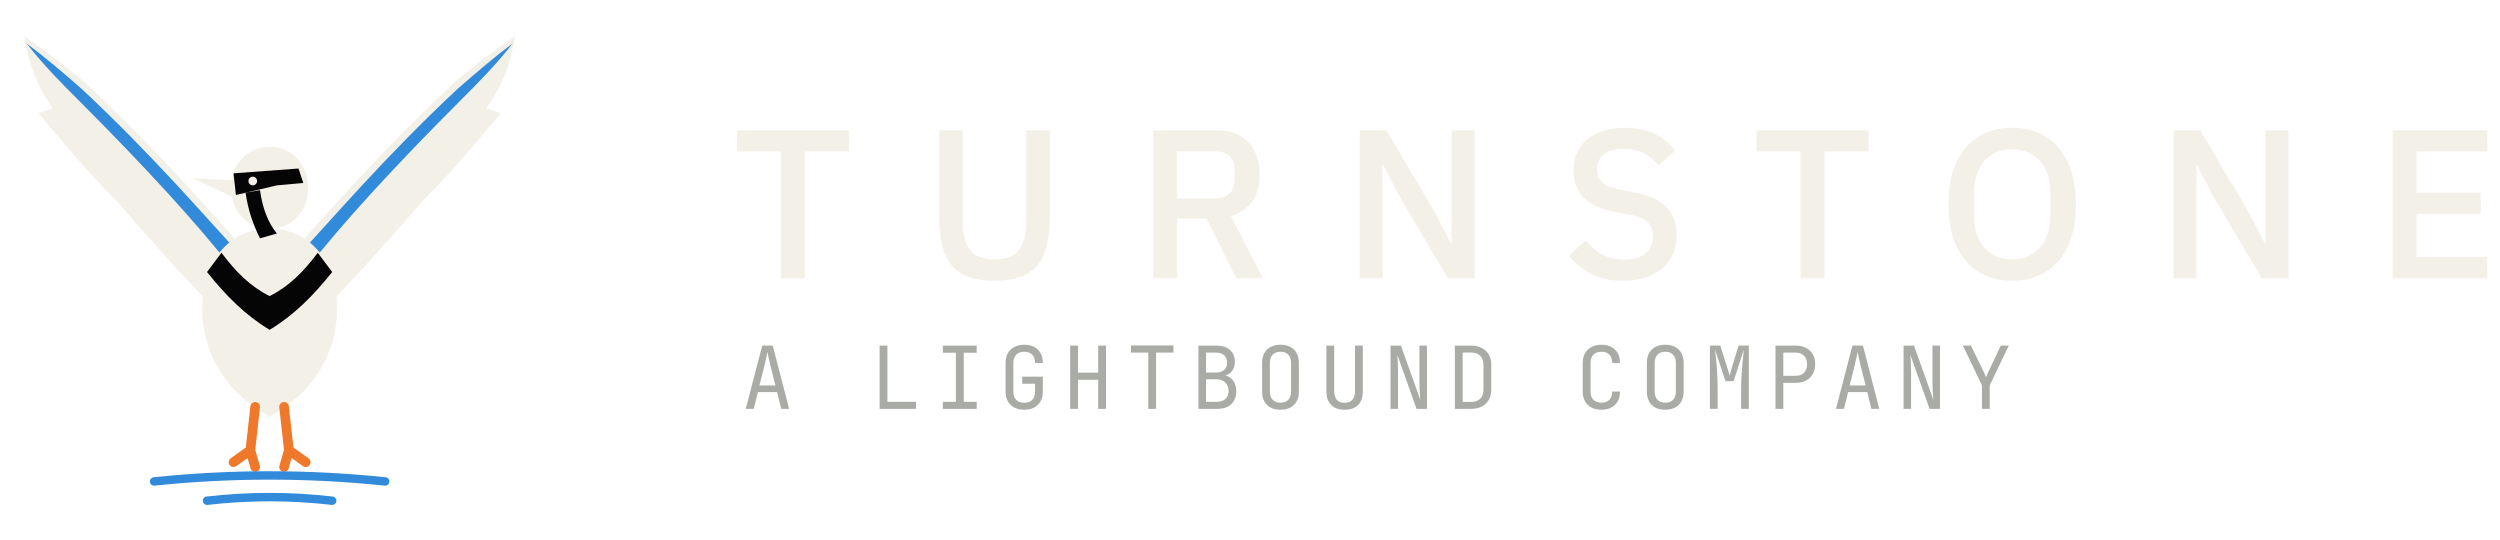
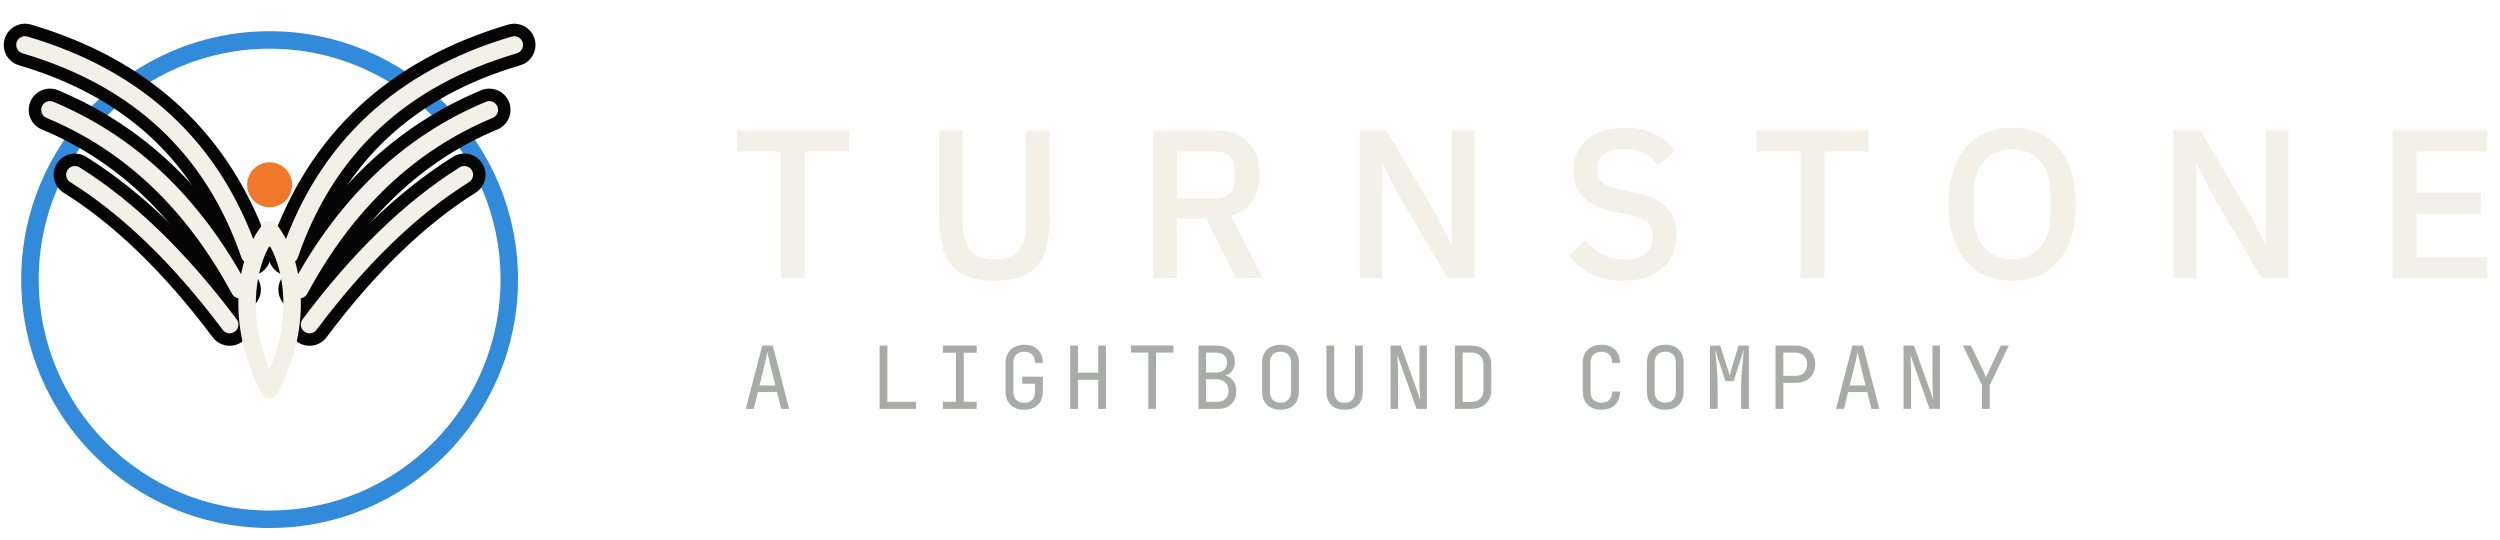
<svg xmlns="http://www.w3.org/2000/svg" viewBox="0 0 259.63 56" width="259.63" height="56" role="img" aria-label="Turnstone, a Lightbound company">
-   <svg x="0" y="0" width="56" height="56" viewBox="8 8 224 206">
-     <path d="M124 110C140 92 164 64 196 34C204 27 212 21 222 14C220 26 216 36 210 44L216 46C206 58 196 70 184 82C170 98 156 114 142 128C134 124 128 118 124 110Z" fill="#f3f0e8" />
+   <svg x="0" y="0" width="56" height="56" viewBox="12 8 216 216">
+     <circle cx="120" cy="120" r="96" fill="none" stroke="#318ada" stroke-width="7" />
+     <path d="M128 110Q150 46 218 26" fill="none" stroke="#050505" stroke-width="17" stroke-linecap="round" />
    <g transform="matrix(-1 0 0 1 240 0)">
-       <path d="M124 110C140 92 164 64 196 34C204 27 212 21 222 14C220 26 216 36 210 44L216 46C206 58 196 70 184 82C170 98 156 114 142 128C134 124 128 118 124 110Z" fill="#f3f0e8" />
+       <path d="M128 110Q150 46 218 26" fill="none" stroke="#050505" stroke-width="17" stroke-linecap="round" />
    </g>
-     <path d="M131 106C146 90 168 64 198 36C206 29 213 23 221 17C214 26 206 34 200 40C172 68 150 92 136 110Z" fill="#318ada" />
+     <path d="M132 124Q160 72 208 52" fill="none" stroke="#050505" stroke-width="17" stroke-linecap="round" />
    <g transform="matrix(-1 0 0 1 240 0)">
-       <path d="M131 106C146 90 168 64 198 36C206 29 213 23 221 17C214 26 206 34 200 40C172 68 150 92 136 110Z" fill="#318ada" />
+       <path d="M132 124Q160 72 208 52" fill="none" stroke="#050505" stroke-width="17" stroke-linecap="round" />
    </g>
-     <path d="M120 94C137 94 148 108 148 127C148 147 137 163 120 172C103 163 92 147 92 127C92 108 103 94 120 94Z" fill="#f3f0e8" />
-     <path d="M120 60C130 60 136 68 136 77C136 87 129 94 120 94C111 94 104 87 104 77C104 68 110 60 120 60Z" fill="#f3f0e8" />
-     <path d="M106 74L88 73L105 81Z" fill="#f3f0e8" />
-     <path d="M105 71L132 69L134 75L123 76L106 80Z" fill="#050505" />
-     <path d="M110 79L116 78C117 85 119 91 123 96L116 98C113 92 111 86 110 79Z" fill="#050505" />
-     <circle cx="113" cy="74.2" r="1.8" fill="#f3f0e8" />
-     <path d="M100 104C106 112 112 118 120 122C128 118 134 112 140 104L146 112C138 122 130 130 120 136C110 130 102 122 94 112Z" fill="#050505" />
-     <path d="M114 168L112 186M126 168L128 186M112 186L105 191M112 186L114 193M128 186L135 191M128 186L126 193" fill="none" stroke="#f0782a" stroke-width="4" stroke-linecap="round" stroke-linejoin="round" />
-     <path d="M72 199Q120 194 168 199M94 207Q120 204 146 207" fill="none" stroke="#318ada" stroke-width="3.5" stroke-linecap="round" />
+     <path d="M136 138Q166 98 198 78" fill="none" stroke="#050505" stroke-width="17" stroke-linecap="round" />
+     <g transform="matrix(-1 0 0 1 240 0)">
+       <path d="M136 138Q166 98 198 78" fill="none" stroke="#050505" stroke-width="17" stroke-linecap="round" />
+     </g>
+     <path d="M128 110Q150 46 218 26" fill="none" stroke="#f3f0e8" stroke-width="7" stroke-linecap="round" />
+     <g transform="matrix(-1 0 0 1 240 0)">
+       <path d="M128 110Q150 46 218 26" fill="none" stroke="#f3f0e8" stroke-width="7" stroke-linecap="round" />
+     </g>
+     <path d="M132 124Q160 72 208 52" fill="none" stroke="#f3f0e8" stroke-width="7" stroke-linecap="round" />
+     <g transform="matrix(-1 0 0 1 240 0)">
+       <path d="M132 124Q160 72 208 52" fill="none" stroke="#f3f0e8" stroke-width="7" stroke-linecap="round" />
+     </g>
+     <path d="M136 138Q166 98 198 78" fill="none" stroke="#f3f0e8" stroke-width="7" stroke-linecap="round" />
+     <g transform="matrix(-1 0 0 1 240 0)">
+       <path d="M136 138Q166 98 198 78" fill="none" stroke="#f3f0e8" stroke-width="7" stroke-linecap="round" />
+     </g>
+     <path d="M120 100C131 114 133 140 120 164" fill="none" stroke="#f3f0e8" stroke-width="7" stroke-linecap="round" />
+     <g transform="matrix(-1 0 0 1 240 0)">
+       <path d="M120 100C131 114 133 140 120 164" fill="none" stroke="#f3f0e8" stroke-width="7" stroke-linecap="round" />
+     </g>
+     <circle cx="120" cy="82" r="9" fill="#f0782a" />
  </svg>
  <path d="M83.59 15.74V28.89H81.1V15.74H76.53V13.54H88.17V15.74ZM99.98 13.54V23Q99.98 24.96 100.73 25.95Q101.48 26.94 103.28 26.94Q105.08 26.94 105.83 25.95Q106.58 24.96 106.58 23V13.54H109.02V22.6Q109.02 24.3 108.71 25.53Q108.41 26.76 107.72 27.56Q107.04 28.37 105.95 28.76Q104.86 29.16 103.28 29.16Q101.7 29.16 100.61 28.76Q99.52 28.37 98.84 27.56Q98.15 26.76 97.85 25.53Q97.54 24.3 97.54 22.6V13.54ZM122.24 28.89H119.76V13.54H126.38Q128.45 13.54 129.64 14.78Q130.82 16.02 130.82 18.16Q130.82 19.81 130.06 20.9Q129.31 21.98 127.83 22.43L131.15 28.89H128.38L125.3 22.69H122.24ZM126.2 20.6Q127.15 20.6 127.68 20.1Q128.21 19.61 128.21 18.69V17.63Q128.21 16.71 127.68 16.21Q127.15 15.72 126.2 15.72H122.24V20.6ZM145.34 20.4 143.65 17.15H143.58V28.89H141.21V13.54H143.98L149 22.03L150.69 25.29H150.76V13.54H153.13V28.89H150.36ZM168.55 29.16Q166.62 29.16 165.26 28.45Q163.91 27.75 162.94 26.56L164.66 24.96Q165.47 25.95 166.45 26.45Q167.43 26.96 168.69 26.96Q170.16 26.96 170.91 26.3Q171.66 25.64 171.66 24.52Q171.66 23.61 171.13 23.09Q170.6 22.56 169.26 22.29L167.89 22.05Q165.65 21.63 164.53 20.58Q163.41 19.52 163.41 17.67Q163.41 16.66 163.79 15.84Q164.18 15.01 164.87 14.45Q165.56 13.89 166.55 13.58Q167.54 13.27 168.77 13.27Q170.51 13.27 171.79 13.88Q173.06 14.48 173.97 15.63L172.23 17.17Q171.63 16.4 170.78 15.94Q169.92 15.47 168.64 15.47Q167.32 15.47 166.6 16Q165.87 16.53 165.87 17.54Q165.87 18.51 166.46 18.98Q167.06 19.46 168.31 19.7L169.68 19.98Q171.99 20.42 173.05 21.48Q174.12 22.54 174.12 24.38Q174.12 25.46 173.75 26.34Q173.37 27.22 172.66 27.85Q171.94 28.48 170.91 28.82Q169.87 29.16 168.55 29.16ZM189.48 15.74V28.89H186.99V15.74H182.41V13.54H194.05V15.74ZM208.97 29.16Q207.47 29.16 206.25 28.64Q205.03 28.12 204.16 27.12Q203.29 26.12 202.82 24.64Q202.35 23.15 202.35 21.21Q202.35 19.28 202.82 17.79Q203.29 16.31 204.16 15.31Q205.03 14.31 206.25 13.79Q207.47 13.27 208.97 13.27Q210.46 13.27 211.68 13.79Q212.91 14.31 213.77 15.31Q214.64 16.31 215.12 17.79Q215.59 19.28 215.59 21.21Q215.59 23.15 215.12 24.64Q214.64 26.12 213.77 27.12Q212.91 28.12 211.68 28.64Q210.46 29.16 208.97 29.16ZM208.97 26.94Q209.85 26.94 210.58 26.63Q211.32 26.32 211.84 25.74Q212.36 25.15 212.64 24.32Q212.93 23.48 212.93 22.43V20.01Q212.93 18.95 212.64 18.11Q212.36 17.28 211.84 16.69Q211.32 16.11 210.58 15.8Q209.85 15.5 208.97 15.5Q208.07 15.5 207.34 15.8Q206.61 16.11 206.1 16.69Q205.58 17.28 205.29 18.11Q205.01 18.95 205.01 20.01V22.43Q205.01 23.48 205.29 24.32Q205.58 25.15 206.1 25.74Q206.61 26.32 207.34 26.63Q208.07 26.94 208.97 26.94ZM229.87 20.4 228.17 17.15H228.11V28.89H225.73V13.54H228.5L233.52 22.03L235.21 25.29H235.28V13.54H237.66V28.89H234.88ZM248.48 28.89V13.54H258.31V15.74H250.97V20.01H257.63V22.21H250.97V26.69H258.31V28.89Z" fill="#f3f0e8" />
  <path d="M77.45 42.46 79.16 35.89H80.25L81.95 42.46H81.13L80.7 40.72H78.71L78.28 42.46ZM78.87 40.03H80.53L80.02 38.01Q79.88 37.43 79.8 37.05Q79.72 36.66 79.7 36.54Q79.68 36.66 79.6 37.05Q79.52 37.43 79.38 38ZM91.35 42.46V35.89H92.16V41.73H95.13V42.46ZM97.92 42.46V41.73H99.27V36.63H97.92V35.89H101.43V36.63H100.09V41.73H101.43V42.46ZM106.38 42.55Q105.78 42.55 105.35 42.33Q104.91 42.1 104.67 41.68Q104.43 41.25 104.43 40.66V37.69Q104.43 37.1 104.67 36.68Q104.91 36.25 105.35 36.03Q105.78 35.8 106.38 35.8Q106.97 35.8 107.4 36.03Q107.83 36.26 108.07 36.69Q108.3 37.11 108.3 37.69H107.49Q107.49 37.14 107.2 36.83Q106.91 36.53 106.38 36.53Q105.84 36.53 105.54 36.83Q105.24 37.13 105.24 37.68V40.66Q105.24 41.22 105.54 41.53Q105.84 41.83 106.38 41.83Q106.91 41.83 107.2 41.53Q107.49 41.22 107.49 40.66V39.85H106.16V39.12H108.3V40.66Q108.3 41.24 108.07 41.67Q107.83 42.09 107.4 42.32Q106.97 42.55 106.38 42.55ZM111.14 42.46V35.89H111.95V38.7H114.05V35.89H114.86V42.46H114.05V39.44H111.95V42.46ZM119.25 42.46V36.62H117.45V35.88H121.86V36.62H120.06V42.46ZM124.46 42.46V35.89H126.32Q127.22 35.89 127.73 36.34Q128.24 36.79 128.24 37.59Q128.24 38.04 128.05 38.38Q127.86 38.71 127.52 38.89Q127.39 38.95 127.26 38.99Q127.43 39.04 127.59 39.12Q127.97 39.33 128.18 39.72Q128.39 40.11 128.39 40.64Q128.39 41.19 128.16 41.61Q127.92 42.02 127.49 42.24Q127.06 42.46 126.45 42.46ZM125.25 41.73H126.36Q126.93 41.73 127.26 41.43Q127.59 41.13 127.59 40.61Q127.59 40.07 127.26 39.73Q126.93 39.39 126.36 39.39H125.25ZM125.25 38.69H126.31Q126.83 38.69 127.13 38.41Q127.44 38.13 127.44 37.66Q127.44 37.18 127.14 36.9Q126.84 36.62 126.32 36.62H125.25ZM132.98 42.55Q132.39 42.55 131.96 42.33Q131.53 42.1 131.3 41.68Q131.07 41.25 131.07 40.66V37.69Q131.07 37.1 131.3 36.68Q131.53 36.25 131.96 36.03Q132.39 35.8 132.98 35.8Q133.57 35.8 134 36.03Q134.43 36.25 134.66 36.68Q134.89 37.1 134.89 37.68V40.66Q134.89 41.25 134.66 41.68Q134.43 42.1 134 42.33Q133.57 42.55 132.98 42.55ZM132.98 41.82Q133.51 41.82 133.79 41.52Q134.08 41.22 134.08 40.66V37.69Q134.08 37.14 133.79 36.83Q133.51 36.53 132.98 36.53Q132.46 36.53 132.17 36.83Q131.88 37.14 131.88 37.69V40.66Q131.88 41.22 132.17 41.52Q132.46 41.82 132.98 41.82ZM139.64 42.55Q138.72 42.55 138.24 42.04Q137.75 41.54 137.75 40.66V35.89H138.56V40.66Q138.56 41.2 138.83 41.52Q139.09 41.83 139.64 41.83Q140.18 41.83 140.45 41.52Q140.72 41.2 140.72 40.66V35.89H141.53V40.66Q141.53 41.55 141.05 42.05Q140.57 42.55 139.64 42.55ZM144.41 42.46V35.89H145.49L147.5 41.52Q147.48 41.29 147.46 40.96Q147.43 40.64 147.42 40.27Q147.41 39.91 147.41 39.58V35.89H148.19V42.46H147.11L145.11 36.84Q145.13 37.05 145.15 37.38Q145.17 37.71 145.18 38.08Q145.19 38.44 145.19 38.77V42.46ZM151.09 42.46V35.89H152.79Q153.43 35.89 153.89 36.14Q154.35 36.38 154.61 36.82Q154.87 37.26 154.87 37.86V40.48Q154.87 41.09 154.61 41.53Q154.35 41.98 153.89 42.22Q153.43 42.46 152.79 42.46ZM151.9 41.74H152.79Q153.38 41.74 153.72 41.41Q154.06 41.08 154.06 40.48V37.86Q154.06 37.28 153.72 36.95Q153.38 36.61 152.79 36.61H151.9ZM166.32 42.55Q165.72 42.55 165.29 42.33Q164.85 42.1 164.61 41.68Q164.37 41.25 164.37 40.66V37.69Q164.37 37.1 164.61 36.68Q164.85 36.25 165.29 36.03Q165.72 35.8 166.32 35.8Q166.91 35.8 167.34 36.03Q167.77 36.26 168.01 36.69Q168.24 37.11 168.24 37.69H167.43Q167.43 37.14 167.14 36.83Q166.85 36.53 166.32 36.53Q165.78 36.53 165.48 36.83Q165.18 37.13 165.18 37.68V40.66Q165.18 41.22 165.48 41.52Q165.78 41.82 166.32 41.82Q166.85 41.82 167.14 41.52Q167.43 41.22 167.43 40.66H168.24Q168.24 41.24 168.01 41.67Q167.77 42.09 167.34 42.32Q166.91 42.55 166.32 42.55ZM172.94 42.55Q172.35 42.55 171.92 42.33Q171.49 42.1 171.26 41.68Q171.03 41.25 171.03 40.66V37.69Q171.03 37.1 171.26 36.68Q171.49 36.25 171.92 36.03Q172.35 35.8 172.94 35.8Q173.53 35.8 173.96 36.03Q174.39 36.25 174.62 36.68Q174.85 37.1 174.85 37.68V40.66Q174.85 41.25 174.62 41.68Q174.39 42.1 173.96 42.33Q173.53 42.55 172.94 42.55ZM172.94 41.82Q173.47 41.82 173.75 41.52Q174.04 41.22 174.04 40.66V37.69Q174.04 37.14 173.75 36.83Q173.47 36.53 172.94 36.53Q172.42 36.53 172.13 36.83Q171.84 37.14 171.84 37.69V40.66Q171.84 41.22 172.13 41.52Q172.42 41.82 172.94 41.82ZM177.58 42.46V35.89H178.65L179.33 38.02Q179.43 38.3 179.51 38.59Q179.59 38.87 179.63 39.02Q179.67 38.87 179.74 38.59Q179.82 38.3 179.91 38.01L180.55 35.89H181.62V42.46H180.82V40.08Q180.82 39.68 180.85 39.18Q180.88 38.67 180.92 38.15Q180.97 37.62 181.02 37.14Q181.07 36.66 181.1 36.3L180.04 39.58H179.19L178.11 36.3Q178.16 36.65 178.2 37.11Q178.25 37.58 178.29 38.09Q178.32 38.61 178.35 39.12Q178.38 39.64 178.38 40.08V42.46ZM184.39 42.46V35.89H186.5Q187.11 35.89 187.56 36.13Q188.01 36.37 188.26 36.8Q188.51 37.23 188.51 37.83Q188.51 38.41 188.26 38.85Q188.01 39.29 187.56 39.52Q187.11 39.76 186.5 39.76H185.2V42.46ZM185.2 39.03H186.5Q187.03 39.03 187.35 38.71Q187.67 38.38 187.67 37.83Q187.67 37.27 187.35 36.95Q187.03 36.62 186.5 36.62H185.2ZM190.67 42.46 192.38 35.89H193.47L195.17 42.46H194.35L193.92 40.72H191.93L191.5 42.46ZM192.09 40.03H193.75L193.24 38.01Q193.1 37.43 193.02 37.05Q192.94 36.66 192.92 36.54Q192.9 36.66 192.82 37.05Q192.74 37.43 192.6 38ZM197.69 42.46V35.89H198.77L200.78 41.52Q200.76 41.29 200.74 40.96Q200.71 40.64 200.7 40.27Q200.69 39.91 200.69 39.58V35.89H201.47V42.46H200.39L198.39 36.84Q198.41 37.05 198.43 37.38Q198.45 37.71 198.46 38.08Q198.47 38.44 198.47 38.77V42.46ZM205.83 42.46V40.01L203.85 35.89H204.69L206 38.59Q206.1 38.82 206.17 38.98Q206.23 39.13 206.25 39.2Q206.27 39.13 206.33 38.98Q206.4 38.82 206.51 38.59L207.79 35.89H208.62L206.64 40.01V42.46Z" fill="#a9aba6" />
</svg>
